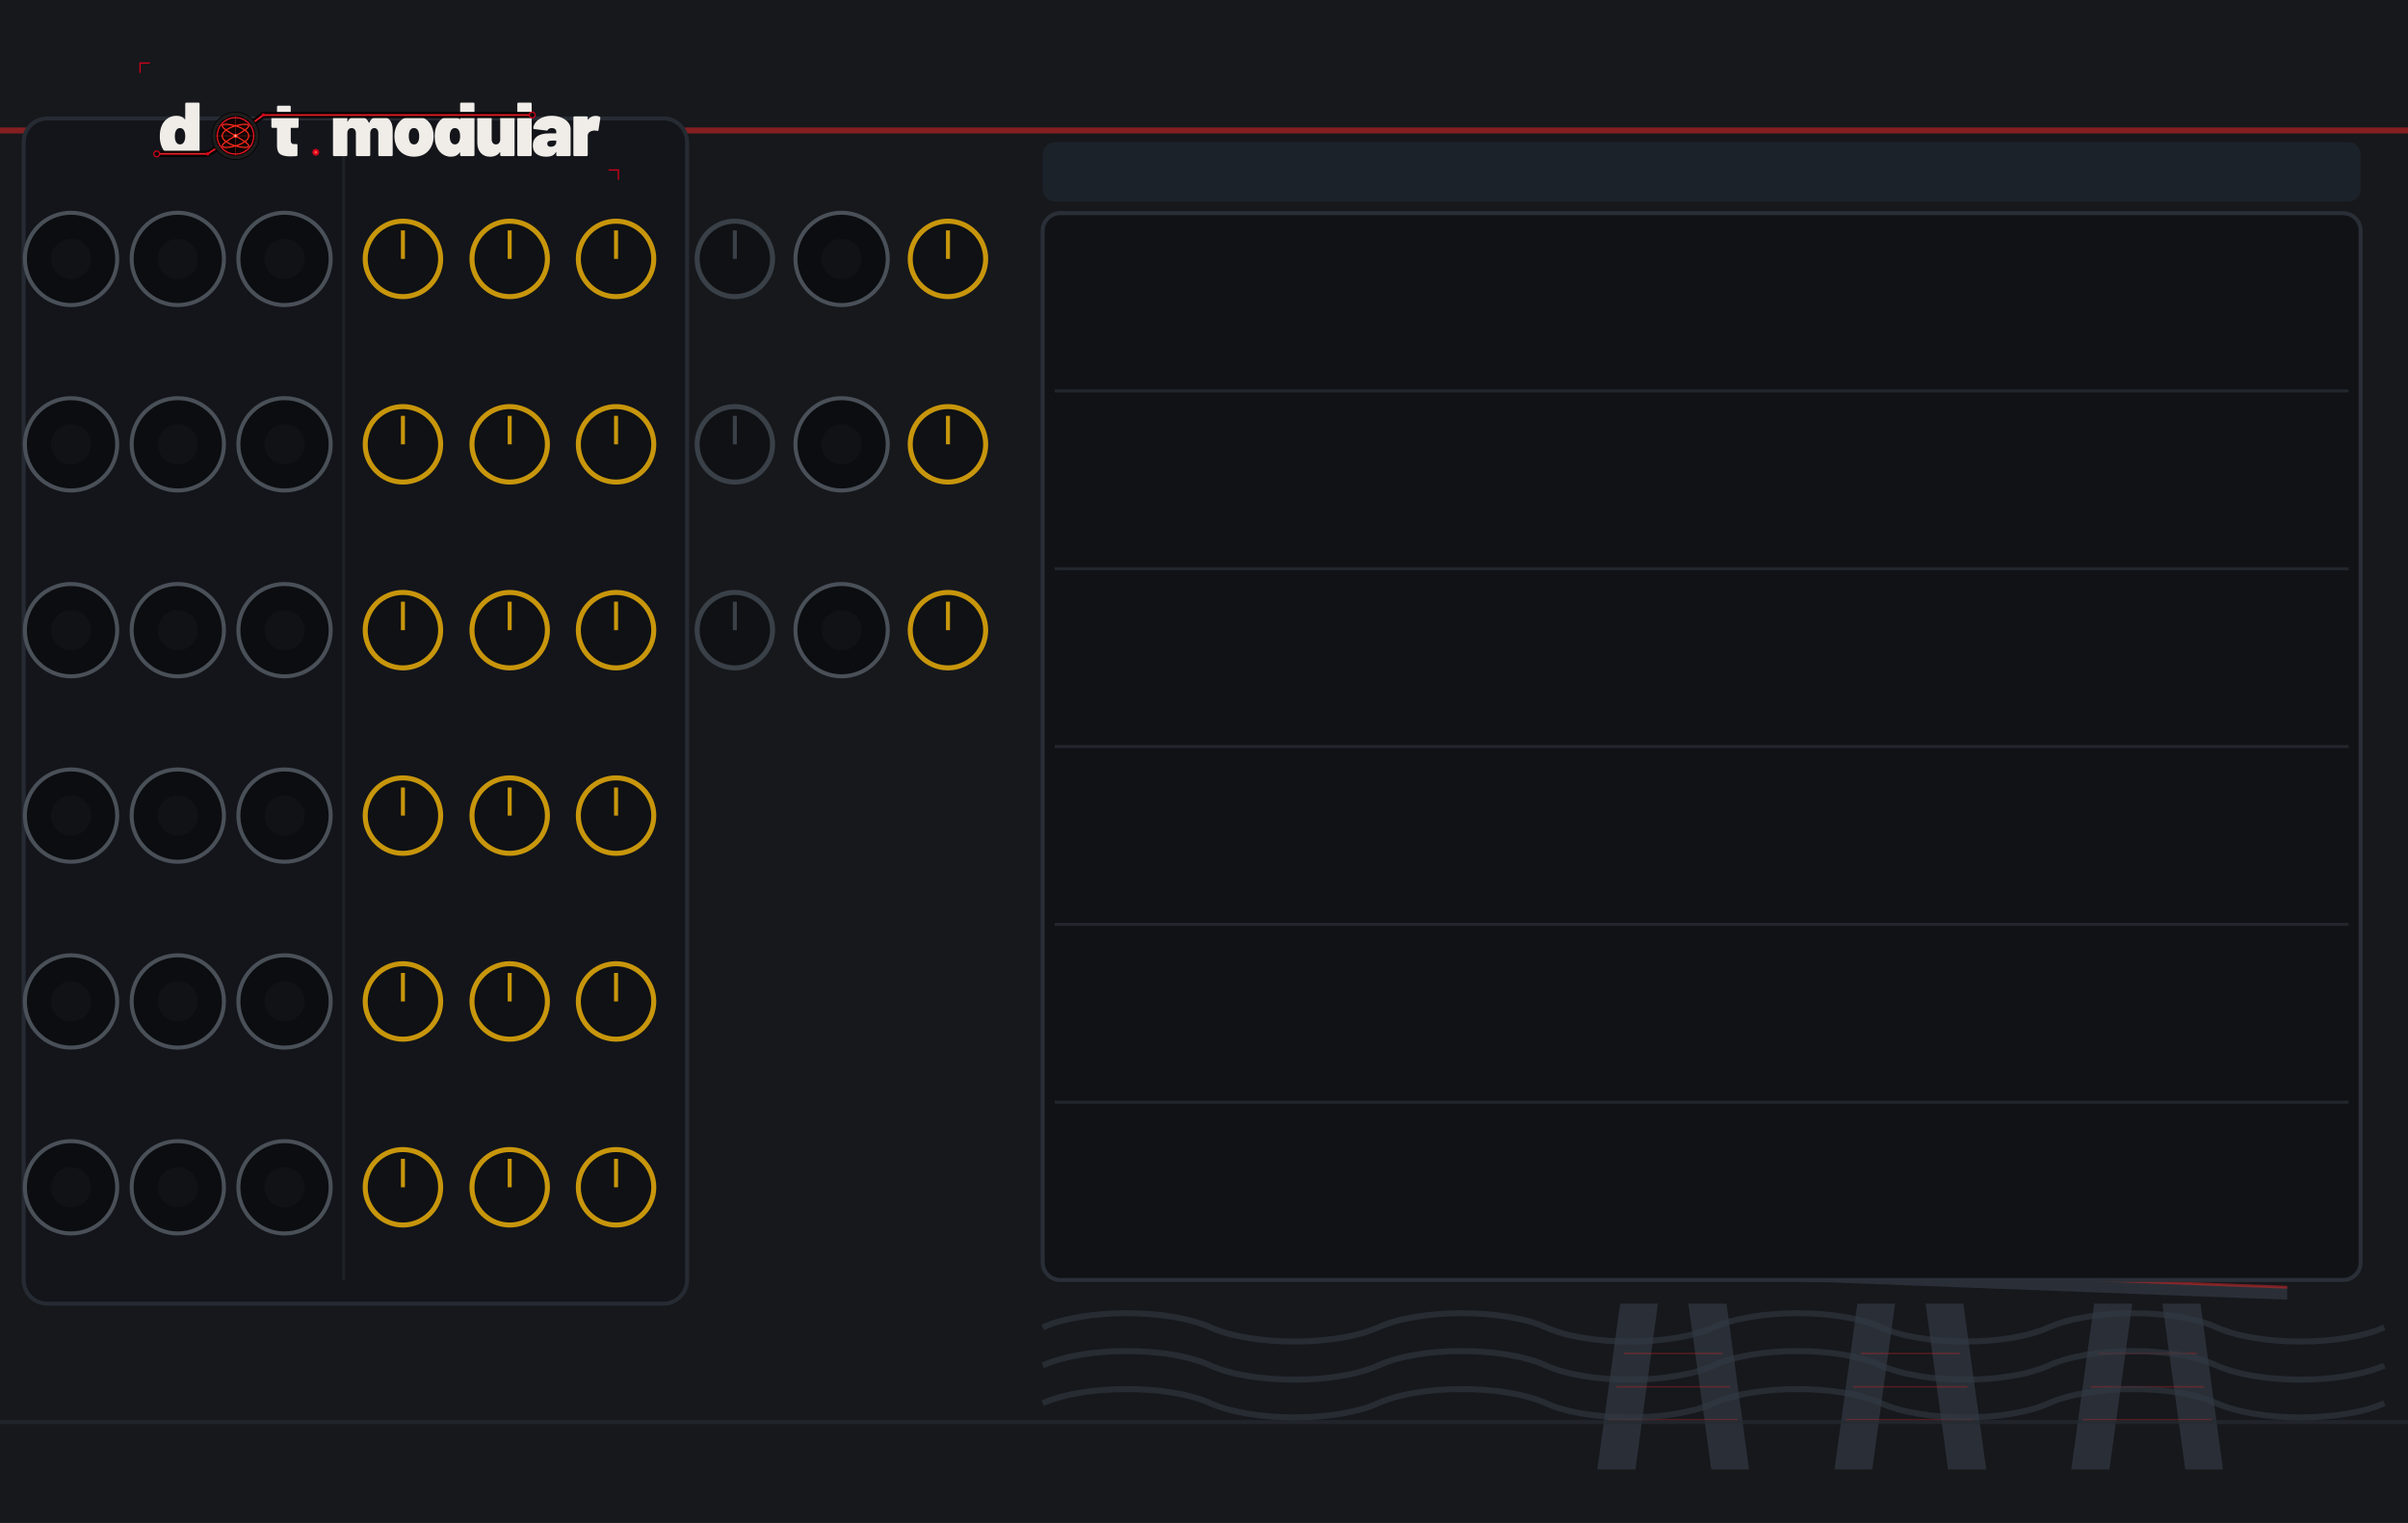
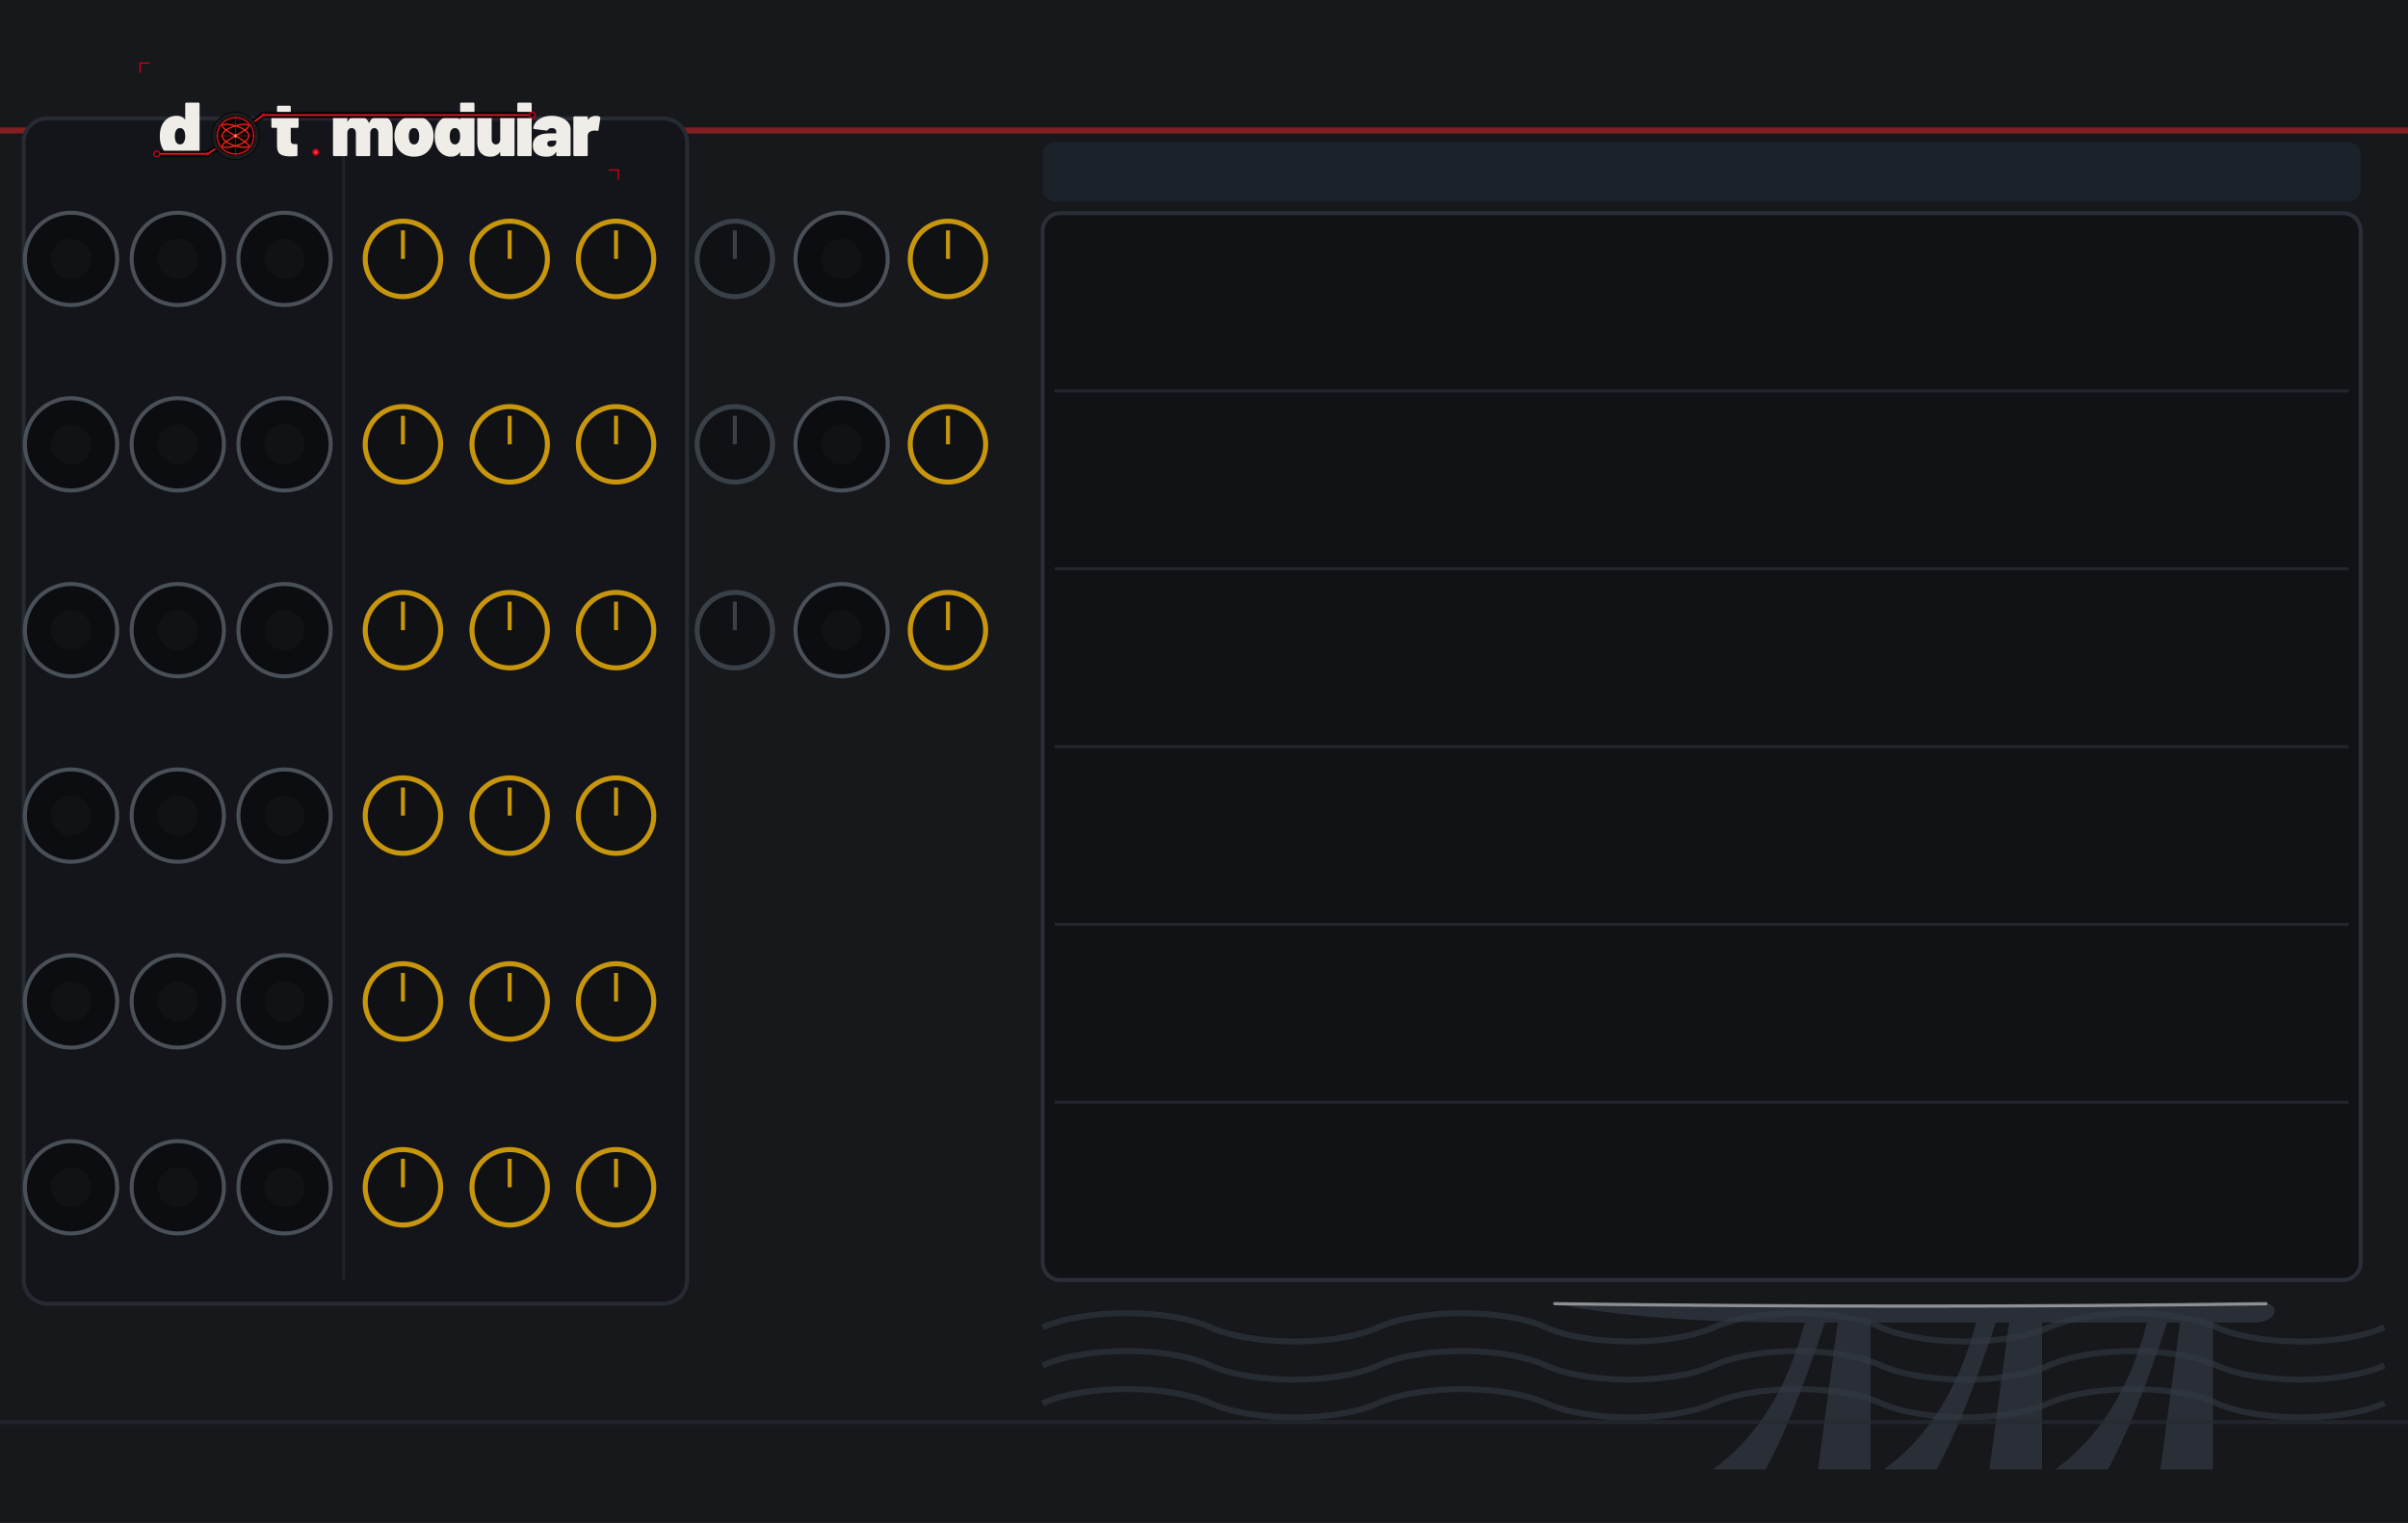
<svg xmlns="http://www.w3.org/2000/svg" width="600.0" height="379.43" viewBox="0 0 600.0 379.43">
  <g>
    <rect width="600.0" height="379.43" fill="#16181c" />
-     <polygon points="403.7,324.8 413.1,324.8 407.5,366.1 398.0,366.1" fill="#2e333c" fill-opacity="0.85" />
-     <polygon points="420.7,324.8 430.2,324.8 435.8,366.1 426.4,366.1" fill="#2e333c" fill-opacity="0.85" />
-     <line x1="404.6" y1="337.2" x2="429.2" y2="337.2" stroke="#dc2626" stroke-width="0.4" stroke-opacity="0.297" />
-     <line x1="402.8" y1="345.5" x2="431.1" y2="345.5" stroke="#dc2626" stroke-width="0.4" stroke-opacity="0.297" />
-     <line x1="400.9" y1="353.7" x2="433.0" y2="353.7" stroke="#dc2626" stroke-width="0.4" stroke-opacity="0.297" />
-     <polygon points="462.8,324.8 472.2,324.8 466.5,366.1 457.1,366.1" fill="#2e333c" fill-opacity="0.85" />
-     <polygon points="479.8,324.8 489.2,324.8 494.9,366.1 485.4,366.1" fill="#2e333c" fill-opacity="0.85" />
-     <line x1="463.7" y1="337.2" x2="488.3" y2="337.2" stroke="#dc2626" stroke-width="0.4" stroke-opacity="0.297" />
-     <line x1="461.8" y1="345.5" x2="490.2" y2="345.5" stroke="#dc2626" stroke-width="0.4" stroke-opacity="0.297" />
-     <line x1="459.9" y1="353.7" x2="492.0" y2="353.7" stroke="#dc2626" stroke-width="0.4" stroke-opacity="0.297" />
-     <polygon points="521.8,324.8 531.3,324.8 525.6,366.1 516.1,366.1" fill="#2e333c" fill-opacity="0.85" />
-     <polygon points="538.8,324.8 548.3,324.8 553.9,366.1 544.5,366.1" fill="#2e333c" fill-opacity="0.85" />
-     <line x1="522.8" y1="337.2" x2="547.3" y2="337.2" stroke="#dc2626" stroke-width="0.4" stroke-opacity="0.297" />
-     <line x1="520.9" y1="345.5" x2="549.2" y2="345.5" stroke="#dc2626" stroke-width="0.4" stroke-opacity="0.297" />
-     <line x1="519.0" y1="353.7" x2="551.1" y2="353.7" stroke="#dc2626" stroke-width="0.4" stroke-opacity="0.297" />
-     <polygon points="382.1,313.6 569.9,320.7 569.9,323.8 382.1,316.7" fill="#2e333c" fill-opacity="0.85" />
-     <line x1="382.1" y1="313.6 " x2="569.9" y2="320.7" stroke="#dc2626" stroke-width="0.7" stroke-opacity="0.510" />
+     <path d="M 426.8 366.1 Q 443.2 354.3 449.7 329.5 L 454.7 329.5 Q 446.5 354.3 439.9 366.1 Z" fill="#2e333c" fill-opacity="0.85" />
+     <path d="M 469.4 366.1 Q 485.8 354.3 492.4 329.5 L 497.3 329.5 Q 489.1 354.3 482.5 366.1 Z" fill="#2e333c" fill-opacity="0.85" />
+     <path d="M 512.1 366.1 Q 528.5 354.3 535.0 329.5 L 540.0 329.5 Q 531.8 354.3 525.2 366.1 Z" fill="#2e333c" fill-opacity="0.85" />
+     <polygon points="453.0,366.1 457.9,329.5 466.1,329.5 466.1,366.1" fill="#2e333c" fill-opacity="0.85" />
+     <polygon points="495.7,366.1 500.6,329.5 508.8,329.5 508.8,366.1" fill="#2e333c" fill-opacity="0.85" />
+     <polygon points="538.3,366.1 543.2,329.5 551.4,329.5 551.4,366.1" fill="#2e333c" fill-opacity="0.85" />
+     <path d="M 387.4 324.8 Q 477.6 326.0 564.6 324.8 C 567.9 324.8 567.9 329.5 561.3 329.5 L 449.7 329.5 Q 410.4 329.5 387.4 324.8 Z" fill="#2e333c" fill-opacity="0.85" />
+     <path d="M 387.4 324.8 Q 477.6 326.0 564.6 324.8" fill="none" stroke="#d8d8dc" stroke-width="0.8" stroke-opacity="0.595" stroke-linecap="round" />
    <path d="M 259.8 330.7 C 270.3 326.0 291.2 326.0 301.6 330.7 C 312.1 335.4 333.0 335.4 343.4 330.7 C 353.8 326.0 374.7 326.0 385.2 330.7 C 395.6 335.4 416.5 335.4 427.0 330.7 C 437.4 326.0 458.3 326.0 468.7 330.7 C 479.2 335.4 500.1 335.4 510.5 330.7 C 521.0 326.0 541.9 326.0 552.3 330.7 C 562.8 335.4 583.6 335.4 594.1 330.7 " fill="none" stroke="#333944" stroke-width="1.5" stroke-opacity="0.6" />
    <path d="M 259.8 340.2 C 270.3 335.4 291.2 335.4 301.6 340.2 C 312.1 344.9 333.0 344.9 343.4 340.2 C 353.8 335.4 374.7 335.4 385.2 340.2 C 395.6 344.9 416.5 344.9 427.0 340.2 C 437.4 335.4 458.3 335.4 468.7 340.2 C 479.2 344.9 500.1 344.9 510.5 340.2 C 521.0 335.4 541.9 335.4 552.3 340.2 C 562.8 344.9 583.6 344.9 594.1 340.2 " fill="none" stroke="#333944" stroke-width="1.5" stroke-opacity="0.6" />
    <path d="M 259.8 349.6 C 270.3 344.9 291.2 344.9 301.6 349.6 C 312.1 354.3 333.0 354.3 343.4 349.6 C 353.8 344.9 374.7 344.9 385.2 349.6 C 395.6 354.3 416.5 354.3 427.0 349.6 C 437.4 344.9 458.3 344.9 468.7 349.6 C 479.2 354.3 500.1 354.3 510.5 349.6 C 521.0 344.9 541.9 344.9 552.3 349.6 C 562.8 354.3 583.6 354.3 594.1 349.6 " fill="none" stroke="#333944" stroke-width="1.5" stroke-opacity="0.6" />
    <line x1="0" y1="32.5" x2="600.0" y2="32.5" stroke="#dc2626" stroke-width="1.5" stroke-opacity="0.55" />
    <line x1="0" y1="354.3" x2="600.0" y2="354.3" stroke="#262b33" stroke-width="1" stroke-opacity="0.7" />
    <rect x="5.9" y="29.5" width="165.3" height="295.3" rx="5.9" fill="#13151a" stroke="#262b33" stroke-width="1" />
    <line x1="85.6" y1="35.4" x2="85.6" y2="318.9" stroke="#262b33" stroke-width="0.75" stroke-opacity="0.6" />
    <rect x="259.8" y="35.4" width="328.4" height="14.8" rx="3.0" fill="#202833" fill-opacity="0.6" />
    <rect x="259.8" y="53.1" width="328.4" height="265.8" rx="4.4" fill="#101216" stroke="#2a2f37" stroke-width="1" />
    <line x1="262.8" y1="97.4" x2="585.2" y2="97.4" stroke="#2a2f37" stroke-width="0.75" stroke-opacity="0.7" />
    <line x1="262.8" y1="141.7" x2="585.2" y2="141.7" stroke="#2a2f37" stroke-width="0.75" stroke-opacity="0.7" />
    <line x1="262.8" y1="186.0" x2="585.2" y2="186.0" stroke="#2a2f37" stroke-width="0.75" stroke-opacity="0.7" />
    <line x1="262.8" y1="230.3" x2="585.2" y2="230.3" stroke="#2a2f37" stroke-width="0.75" stroke-opacity="0.7" />
    <line x1="262.8" y1="274.6" x2="585.2" y2="274.6" stroke="#2a2f37" stroke-width="0.75" stroke-opacity="0.7" />
  </g>
  <g>
    <g transform="translate(32.48,13.29) scale(0.17297)">
      <g transform="translate(40.00,148.00) scale(0.11,-0.11)">
        <path d="M370 700H528Q535 700 539.0 696.0Q543 692 543 685V15Q543 8 539.0 4.0Q535 0 528 0H370Q363 0 359.0 4.0Q355 8 355 15V45Q355 48 353.0 49.0Q351 50 349 47Q312 -8 233 -8Q166 -8 112.5 34.5Q59 77 37 150Q22 200 22 262Q22 334 44 390Q68 451 119.0 489.5Q170 528 241 528Q314 528 349 482Q351 480 353.0 480.5Q355 481 355 484V685Q355 692 359.0 696.0Q363 700 370 700ZM355 259Q355 307 339 336Q321 367 287 367Q251 367 234 334Q219 306 219 259Q219 214 234 186Q252 153 287 153Q322 153 340 187Q355 216 355 259Z" fill="#f0ede8" />
      </g>
      <g transform="translate(201.37,148.00) scale(0.11,-0.11)">
        <path d="M358 370H275Q270 370 270 365V208Q270 158 306 158H343Q350 158 354.0 154.0Q358 150 358 143V15Q358 1 343 -1Q304 -4 268 -4Q177 -4 134.0 24.0Q91 52 90 130V365Q90 370 85 370H31Q24 370 20.0 374.0Q16 378 16 385V505Q16 512 20.0 516.0Q24 520 31 520H85Q90 520 90 525V645Q90 652 94.0 656.0Q98 660 105 660H255Q262 660 266.0 656.0Q270 652 270 645V525Q270 520 275 520H358Q365 520 369.0 516.0Q373 512 373 505V385Q373 378 369.0 374.0Q365 370 358 370Z" fill="#f0ede8" />
      </g>
      <g transform="translate(288.27,148.00) scale(0.11,-0.11)">
        <path d="M815 341V15Q815 8 811.0 4.0Q807 0 800 0H642Q635 0 631.0 4.0Q627 8 627 15V300Q627 330 612.5 348.5Q598 367 575 367Q551 367 536.0 348.5Q521 330 521 300V15Q521 8 517.0 4.0Q513 0 506 0H348Q341 0 337.0 4.0Q333 8 333 15V300Q333 330 317.5 348.5Q302 367 277 367Q255 367 240.5 353.5Q226 340 222 317Q221 315 221 311V15Q221 8 217.0 4.0Q213 0 206 0H48Q41 0 37.0 4.0Q33 8 33 15V505Q33 512 37.0 516.0Q41 520 48 520H206Q213 520 217.0 516.0Q221 512 221 505V455Q221 451 223.0 451.0Q225 451 227 454Q265 528 355 528Q406 528 444.5 504.5Q483 481 503 437Q506 432 509 438Q529 483 564.5 505.5Q600 528 648 528Q727 528 771.0 479.0Q815 430 815 341Z" fill="#f0ede8" />
      </g>
      <g transform="translate(377.92,148.00) scale(0.11,-0.11)">
        <path d="M32 181Q22 217 22 261Q22 310 34 350Q58 433 122.5 480.5Q187 528 280 528Q373 528 436.5 480.5Q500 433 524 352Q536 310 536 263Q536 225 528 187Q507 97 441.5 44.5Q376 -8 279 -8Q184 -8 118.5 43.0Q53 94 32 181ZM343 217Q347 236 347 262Q347 285 342 308Q327 367 279 367Q229 367 216 308Q211 291 211 262Q211 236 215 217Q230 153 279 153Q305 153 321.0 170.5Q337 188 343 217Z" fill="#f0ede8" />
      </g>
      <g transform="translate(436.00,148.00) scale(0.11,-0.11)">
        <path d="M370 700H528Q535 700 539.0 696.0Q543 692 543 685V15Q543 8 539.0 4.0Q535 0 528 0H370Q363 0 359.0 4.0Q355 8 355 15V45Q355 48 353.0 49.0Q351 50 349 47Q312 -8 233 -8Q166 -8 112.5 34.5Q59 77 37 150Q22 200 22 262Q22 334 44 390Q68 451 119.0 489.5Q170 528 241 528Q314 528 349 482Q351 480 353.0 480.5Q355 481 355 484V685Q355 692 359.0 696.0Q363 700 370 700ZM355 259Q355 307 339 336Q321 367 287 367Q251 367 234 334Q219 306 219 259Q219 214 234 186Q252 153 287 153Q322 153 340 187Q355 216 355 259Z" fill="#f0ede8" />
      </g>
      <g transform="translate(496.39,148.00) scale(0.11,-0.11)">
        <path d="M346 520H504Q511 520 515.0 516.0Q519 512 519 505V15Q519 8 515.0 4.0Q511 0 504 0H346Q339 0 335.0 4.0Q331 8 331 15V48Q331 51 329.0 52.0Q327 53 325 50Q284 -8 197 -8Q121 -8 76.0 41.5Q31 91 31 179V505Q31 512 35.0 516.0Q39 520 46 520H204Q211 520 215.0 516.0Q219 512 219 505V220Q219 190 234.5 171.5Q250 153 275 153Q297 153 311.5 166.5Q326 180 330 203Q331 205 331 209V505Q331 512 335.0 516.0Q339 520 346 520Z" fill="#f0ede8" />
      </g>
      <g transform="translate(553.81,148.00) scale(0.11,-0.11)">
        <path d="M33 15V685Q33 692 37.0 696.0Q41 700 48 700H206Q213 700 217.0 696.0Q221 692 221 685V15Q221 8 217.0 4.0Q213 0 206 0H48Q41 0 37.0 4.0Q33 8 33 15Z" fill="#f0ede8" />
      </g>
      <g transform="translate(578.45,148.00) scale(0.11,-0.11)">
        <path d="M507 355V15Q507 8 503.0 4.0Q499 0 492 0H334Q327 0 323.0 4.0Q319 8 319 15V50Q319 54 317.5 54.5Q316 55 314 52Q297 21 267.0 6.5Q237 -8 188 -8Q106 -8 59.0 29.5Q12 67 12 139Q12 215 65.5 256.0Q119 297 221 297H314Q319 297 319 302V320Q319 341 303.5 354.0Q288 367 262 367Q244 367 230.0 361.0Q216 355 210 345Q206 338 202.5 335.5Q199 333 193 334L32 354Q18 356 18 366Q22 411 54.0 448.0Q86 485 139.5 506.5Q193 528 259 528Q327 528 384.0 505.0Q441 482 474.0 442.0Q507 402 507 355ZM319 185V198Q319 203 314 203H264Q201 203 201 162Q201 144 212.5 133.0Q224 122 246 122Q278 122 298.5 139.0Q319 156 319 185Z" fill="#f0ede8" />
      </g>
      <g transform="translate(634.55,148.00) scale(0.11,-0.11)">
        <path d="M379 514Q388 509 386 495L362 341Q361 333 356.5 331.0Q352 329 344 331Q326 335 312 335Q297 335 284 332Q258 327 239.5 310.5Q221 294 221 266V15Q221 8 217.0 4.0Q213 0 206 0H48Q41 0 37.0 4.0Q33 8 33 15V505Q33 512 37.0 516.0Q41 520 48 520H206Q213 520 217.0 516.0Q221 512 221 505V481Q221 478 223.0 477.0Q225 476 226 478Q264 527 325 527Q359 527 379 514Z" fill="#f0ede8" />
      </g>
      <path d="M 38.0,144.8 L 111.3,144.8 L 151.4,118.8 L 191.6,88.8 L 578.9,88.8" fill="none" stroke="#070707" stroke-width="9.0" stroke-linecap="round" stroke-linejoin="round" />
      <path d="M 38.0,144.8 L 111.3,144.8 L 151.4,118.8 L 191.6,88.8 L 578.9,88.8" fill="none" stroke="#d4001a" stroke-width="2.60" stroke-linecap="round" stroke-linejoin="round" />
      <path d="M 38.0,144.8 L 111.3,144.8 L 151.4,118.8 L 191.6,88.8 L 578.9,88.8" fill="none" stroke="#ff5533" stroke-width="0.88" stroke-linecap="round" stroke-linejoin="round" opacity="0.7" />
      <circle cx="38.0" cy="144.8" r="4.2" fill="#0d0d0d" stroke="#d4001a" stroke-width="1.76" />
      <circle cx="578.9" cy="88.8" r="4.2" fill="#0d0d0d" stroke="#d4001a" stroke-width="1.76" />
      <circle cx="111.3" cy="144.8" r="2.4" fill="#d4001a" />
      <circle cx="191.6" cy="88.8" r="2.4" fill="#d4001a" />
      <g transform="translate(151.430,118.850)">
        <circle r="34.100" fill="#1c1c1c" stroke="#000000" stroke-width="1.023" />
        <circle r="28.644" fill="#0a0202" />
        <g stroke="#a83020" stroke-width="0.682" opacity="0.9">
          <line x1="-28.644" y1="0" x2="28.644" y2="0" />
          <line x1="0" y1="-28.644" x2="0" y2="28.644" />
        </g>
        <g stroke="#7a2018" stroke-width="0.443" opacity="0.6">
          <line x1="-28.644" y1="-14.322" x2="28.644" y2="-14.322" />
          <line x1="-14.322" y1="-28.644" x2="-14.322" y2="28.644" />
          <line x1="-28.644" y1="14.322" x2="28.644" y2="14.322" />
          <line x1="14.322" y1="-28.644" x2="14.322" y2="28.644" />
        </g>
        <path d="M 19.10,0.00 L 19.01,1.05 L 18.76,2.09 L 18.34,3.13 L 17.76,4.16 L 17.01,5.16 L 16.12,6.15 L 15.09,7.11 L 13.92,8.05 L 12.63,8.95 L 11.22,9.82 L 9.72,10.65 L 8.13,11.44 L 6.47,12.18 L 4.75,12.87 L 2.99,13.52 L 1.20,14.11 L -0.60,14.64 L -2.39,15.12 L -4.17,15.54 L -5.90,15.89 L -7.58,16.18 L -9.20,16.41 L -10.73,16.58 L -12.17,16.68 L -13.50,16.71 L -14.71,16.68 L -15.79,16.58 L -16.73,16.41 L -17.53,16.18 L -18.16,15.89 L -18.64,15.54 L -18.95,15.12 L -19.09,14.64 L -19.06,14.11 L -18.86,13.52 L -18.50,12.87 L -17.97,12.18 L -17.28,11.44 L -16.44,10.65 L -15.45,9.82 L -14.32,8.95 L -13.07,8.05 L -11.70,7.11 L -10.23,6.15 L -8.67,5.16 L -7.03,4.16 L -5.33,3.13 L -3.58,2.09 L -1.80,1.05 L -0.00,0.00 L 1.80,-1.05 L 3.58,-2.09 L 5.33,-3.13 L 7.03,-4.16 L 8.67,-5.16 L 10.23,-6.15 L 11.70,-7.11 L 13.07,-8.05 L 14.32,-8.95 L 15.45,-9.82 L 16.44,-10.65 L 17.28,-11.44 L 17.97,-12.18 L 18.50,-12.87 L 18.86,-13.52 L 19.06,-14.11 L 19.09,-14.64 L 18.95,-15.12 L 18.64,-15.54 L 18.16,-15.89 L 17.53,-16.18 L 16.73,-16.41 L 15.79,-16.58 L 14.71,-16.68 L 13.50,-16.71 L 12.17,-16.68 L 10.73,-16.58 L 9.20,-16.41 L 7.58,-16.18 L 5.90,-15.89 L 4.17,-15.54 L 2.39,-15.12 L 0.60,-14.64 L -1.20,-14.11 L -2.99,-13.52 L -4.75,-12.87 L -6.47,-12.18 L -8.13,-11.44 L -9.72,-10.65 L -11.22,-9.82 L -12.63,-8.95 L -13.92,-8.05 L -15.09,-7.11 L -16.12,-6.15 L -17.01,-5.16 L -17.76,-4.16 L -18.34,-3.13 L -18.76,-2.09 L -19.01,-1.05 L -19.10,-0.00 L -19.01,1.05 L -18.76,2.09 L -18.34,3.13 L -17.76,4.16 L -17.01,5.16 L -16.12,6.15 L -15.09,7.11 L -13.92,8.05 L -12.63,8.95 L -11.22,9.82 L -9.72,10.65 L -8.13,11.44 L -6.47,12.18 L -4.75,12.87 L -2.99,13.52 L -1.20,14.11 L 0.60,14.64 L 2.39,15.12 L 4.17,15.54 L 5.90,15.89 L 7.58,16.18 L 9.20,16.41 L 10.73,16.58 L 12.17,16.68 L 13.50,16.71 L 14.71,16.68 L 15.79,16.58 L 16.73,16.41 L 17.53,16.18 L 18.16,15.89 L 18.64,15.54 L 18.95,15.12 L 19.09,14.64 L 19.06,14.11 L 18.86,13.52 L 18.50,12.87 L 17.97,12.18 L 17.28,11.44 L 16.44,10.65 L 15.45,9.82 L 14.32,8.95 L 13.07,8.05 L 11.70,7.11 L 10.23,6.15 L 8.67,5.16 L 7.03,4.16 L 5.33,3.13 L 3.58,2.09 L 1.80,1.05 L 0.00,0.00 L -1.80,-1.05 L -3.58,-2.09 L -5.33,-3.13 L -7.03,-4.16 L -8.67,-5.16 L -10.23,-6.15 L -11.70,-7.11 L -13.07,-8.05 L -14.32,-8.95 L -15.45,-9.82 L -16.44,-10.65 L -17.28,-11.44 L -17.97,-12.18 L -18.50,-12.87 L -18.86,-13.52 L -19.06,-14.11 L -19.09,-14.64 L -18.95,-15.12 L -18.64,-15.54 L -18.16,-15.89 L -17.53,-16.18 L -16.73,-16.41 L -15.79,-16.58 L -14.71,-16.68 L -13.50,-16.71 L -12.17,-16.68 L -10.73,-16.58 L -9.20,-16.41 L -7.58,-16.18 L -5.90,-15.89 L -4.17,-15.54 L -2.39,-15.12 L -0.60,-14.64 L 1.20,-14.11 L 2.99,-13.52 L 4.75,-12.87 L 6.47,-12.18 L 8.13,-11.44 L 9.72,-10.65 L 11.22,-9.82 L 12.63,-8.95 L 13.92,-8.05 L 15.09,-7.11 L 16.12,-6.15 L 17.01,-5.16 L 17.76,-4.16 L 18.34,-3.13 L 18.76,-2.09 L 19.01,-1.05 L 19.10,-0.00 Z" fill="none" stroke="#ff2a1a" stroke-width="1.705" stroke-linejoin="round" />
        <circle r="26.257" fill="none" stroke="#d4001a" stroke-width="1.876" />
        <circle r="26.257" fill="none" stroke="#ff5533" stroke-width="0.614" opacity="0.7" />
        <circle r="2.899" fill="#ff3322" />
        <circle r="1.364" fill="#ffccbb" />
      </g>
      <circle cx="267.1" cy="142.5" r="5.0" fill="#d4001a" />
      <circle cx="267.1" cy="142.5" r="2.0" fill="#ff5544" />
      <polyline points="14,28 14,14 28,14" fill="none" stroke="#d4001a" stroke-width="1.8" />
      <polyline points="703,182 703,168 689,168" fill="none" stroke="#d4001a" stroke-width="1.8" />
    </g>
  </g>
  <g>
    <circle cx="17.7" cy="64.5" r="11.5" fill="#0b0d10" stroke="#4a5058" stroke-width="1" />
    <circle cx="17.7" cy="64.5" r="5.0" fill="#101216" />
    <circle cx="44.3" cy="64.5" r="11.5" fill="#0b0d10" stroke="#4a5058" stroke-width="1" />
    <circle cx="44.3" cy="64.5" r="5.0" fill="#101216" />
    <circle cx="70.9" cy="64.5" r="11.5" fill="#0b0d10" stroke="#4a5058" stroke-width="1" />
    <circle cx="70.9" cy="64.5" r="5.0" fill="#101216" />
    <circle cx="100.4" cy="64.5" r="9.4" fill="#0f1114" stroke="#c8960c" stroke-width="1.25" />
    <line x1="100.4" y1="64.5" x2="100.4" y2="57.4" stroke="#c8960c" stroke-width="1" />
    <circle cx="127.0" cy="64.5" r="9.4" fill="#0f1114" stroke="#c8960c" stroke-width="1.25" />
    <line x1="127.0" y1="64.5" x2="127.0" y2="57.4" stroke="#c8960c" stroke-width="1" />
    <circle cx="153.5" cy="64.5" r="9.4" fill="#0f1114" stroke="#c8960c" stroke-width="1.25" />
    <line x1="153.5" y1="64.5" x2="153.5" y2="57.4" stroke="#c8960c" stroke-width="1" />
    <circle cx="17.7" cy="110.7" r="11.5" fill="#0b0d10" stroke="#4a5058" stroke-width="1" />
    <circle cx="17.7" cy="110.7" r="5.0" fill="#101216" />
    <circle cx="44.3" cy="110.7" r="11.5" fill="#0b0d10" stroke="#4a5058" stroke-width="1" />
    <circle cx="44.3" cy="110.7" r="5.0" fill="#101216" />
    <circle cx="70.9" cy="110.7" r="11.5" fill="#0b0d10" stroke="#4a5058" stroke-width="1" />
    <circle cx="70.9" cy="110.7" r="5.0" fill="#101216" />
    <circle cx="100.4" cy="110.7" r="9.4" fill="#0f1114" stroke="#c8960c" stroke-width="1.25" />
    <line x1="100.4" y1="110.7" x2="100.4" y2="103.6" stroke="#c8960c" stroke-width="1" />
    <circle cx="127.0" cy="110.7" r="9.4" fill="#0f1114" stroke="#c8960c" stroke-width="1.25" />
    <line x1="127.0" y1="110.7" x2="127.0" y2="103.6" stroke="#c8960c" stroke-width="1" />
    <circle cx="153.5" cy="110.7" r="9.4" fill="#0f1114" stroke="#c8960c" stroke-width="1.25" />
    <line x1="153.5" y1="110.7" x2="153.5" y2="103.6" stroke="#c8960c" stroke-width="1" />
    <circle cx="17.7" cy="157.0" r="11.5" fill="#0b0d10" stroke="#4a5058" stroke-width="1" />
    <circle cx="17.7" cy="157.0" r="5.0" fill="#101216" />
    <circle cx="44.3" cy="157.0" r="11.5" fill="#0b0d10" stroke="#4a5058" stroke-width="1" />
    <circle cx="44.3" cy="157.0" r="5.0" fill="#101216" />
    <circle cx="70.9" cy="157.0" r="11.5" fill="#0b0d10" stroke="#4a5058" stroke-width="1" />
    <circle cx="70.9" cy="157.0" r="5.0" fill="#101216" />
    <circle cx="100.4" cy="157.0" r="9.4" fill="#0f1114" stroke="#c8960c" stroke-width="1.25" />
    <line x1="100.4" y1="157.0" x2="100.4" y2="149.9" stroke="#c8960c" stroke-width="1" />
    <circle cx="127.0" cy="157.0" r="9.4" fill="#0f1114" stroke="#c8960c" stroke-width="1.25" />
    <line x1="127.0" y1="157.0" x2="127.0" y2="149.9" stroke="#c8960c" stroke-width="1" />
    <circle cx="153.5" cy="157.0" r="9.4" fill="#0f1114" stroke="#c8960c" stroke-width="1.25" />
    <line x1="153.5" y1="157.0" x2="153.5" y2="149.9" stroke="#c8960c" stroke-width="1" />
    <circle cx="17.7" cy="203.2" r="11.5" fill="#0b0d10" stroke="#4a5058" stroke-width="1" />
    <circle cx="17.7" cy="203.2" r="5.0" fill="#101216" />
    <circle cx="44.3" cy="203.2" r="11.5" fill="#0b0d10" stroke="#4a5058" stroke-width="1" />
    <circle cx="44.3" cy="203.2" r="5.0" fill="#101216" />
    <circle cx="70.9" cy="203.2" r="11.5" fill="#0b0d10" stroke="#4a5058" stroke-width="1" />
    <circle cx="70.9" cy="203.2" r="5.0" fill="#101216" />
    <circle cx="100.4" cy="203.2" r="9.4" fill="#0f1114" stroke="#c8960c" stroke-width="1.25" />
    <line x1="100.4" y1="203.2" x2="100.4" y2="196.2" stroke="#c8960c" stroke-width="1" />
    <circle cx="127.0" cy="203.2" r="9.4" fill="#0f1114" stroke="#c8960c" stroke-width="1.25" />
    <line x1="127.0" y1="203.2" x2="127.0" y2="196.2" stroke="#c8960c" stroke-width="1" />
    <circle cx="153.5" cy="203.2" r="9.4" fill="#0f1114" stroke="#c8960c" stroke-width="1.25" />
    <line x1="153.5" y1="203.2" x2="153.5" y2="196.2" stroke="#c8960c" stroke-width="1" />
    <circle cx="17.7" cy="249.5" r="11.5" fill="#0b0d10" stroke="#4a5058" stroke-width="1" />
    <circle cx="17.7" cy="249.5" r="5.0" fill="#101216" />
    <circle cx="44.3" cy="249.5" r="11.5" fill="#0b0d10" stroke="#4a5058" stroke-width="1" />
    <circle cx="44.3" cy="249.5" r="5.0" fill="#101216" />
    <circle cx="70.9" cy="249.5" r="11.5" fill="#0b0d10" stroke="#4a5058" stroke-width="1" />
    <circle cx="70.9" cy="249.5" r="5.0" fill="#101216" />
    <circle cx="100.4" cy="249.5" r="9.4" fill="#0f1114" stroke="#c8960c" stroke-width="1.25" />
    <line x1="100.4" y1="249.5" x2="100.4" y2="242.4" stroke="#c8960c" stroke-width="1" />
    <circle cx="127.0" cy="249.5" r="9.4" fill="#0f1114" stroke="#c8960c" stroke-width="1.25" />
    <line x1="127.0" y1="249.5" x2="127.0" y2="242.4" stroke="#c8960c" stroke-width="1" />
    <circle cx="153.5" cy="249.5" r="9.4" fill="#0f1114" stroke="#c8960c" stroke-width="1.25" />
    <line x1="153.5" y1="249.5" x2="153.5" y2="242.4" stroke="#c8960c" stroke-width="1" />
    <circle cx="17.7" cy="295.8" r="11.5" fill="#0b0d10" stroke="#4a5058" stroke-width="1" />
    <circle cx="17.7" cy="295.8" r="5.0" fill="#101216" />
    <circle cx="44.3" cy="295.8" r="11.5" fill="#0b0d10" stroke="#4a5058" stroke-width="1" />
    <circle cx="44.3" cy="295.8" r="5.0" fill="#101216" />
    <circle cx="70.9" cy="295.8" r="11.5" fill="#0b0d10" stroke="#4a5058" stroke-width="1" />
    <circle cx="70.9" cy="295.8" r="5.0" fill="#101216" />
    <circle cx="100.4" cy="295.8" r="9.4" fill="#0f1114" stroke="#c8960c" stroke-width="1.25" />
    <line x1="100.4" y1="295.8" x2="100.4" y2="288.7" stroke="#c8960c" stroke-width="1" />
    <circle cx="127.0" cy="295.8" r="9.4" fill="#0f1114" stroke="#c8960c" stroke-width="1.25" />
    <line x1="127.0" y1="295.8" x2="127.0" y2="288.7" stroke="#c8960c" stroke-width="1" />
    <circle cx="153.5" cy="295.8" r="9.4" fill="#0f1114" stroke="#c8960c" stroke-width="1.25" />
    <line x1="153.5" y1="295.8" x2="153.5" y2="288.7" stroke="#c8960c" stroke-width="1" />
    <circle cx="183.1" cy="64.5" r="9.4" fill="#0f1114" stroke="#3a4048" stroke-width="1.25" />
    <line x1="183.1" y1="64.5" x2="183.1" y2="57.4" stroke="#3a4048" stroke-width="1" />
    <circle cx="209.7" cy="64.5" r="11.5" fill="#0b0d10" stroke="#4a5058" stroke-width="1" />
    <circle cx="209.7" cy="64.5" r="5.0" fill="#101216" />
    <circle cx="236.2" cy="64.5" r="9.4" fill="#0f1114" stroke="#c8960c" stroke-width="1.25" />
    <line x1="236.2" y1="64.5" x2="236.2" y2="57.4" stroke="#c8960c" stroke-width="1" />
    <circle cx="183.1" cy="110.7" r="9.4" fill="#0f1114" stroke="#3a4048" stroke-width="1.25" />
    <line x1="183.1" y1="110.7" x2="183.1" y2="103.6" stroke="#3a4048" stroke-width="1" />
    <circle cx="209.7" cy="110.7" r="11.5" fill="#0b0d10" stroke="#4a5058" stroke-width="1" />
    <circle cx="209.7" cy="110.7" r="5.0" fill="#101216" />
    <circle cx="236.2" cy="110.7" r="9.4" fill="#0f1114" stroke="#c8960c" stroke-width="1.25" />
    <line x1="236.2" y1="110.7" x2="236.2" y2="103.6" stroke="#c8960c" stroke-width="1" />
    <circle cx="183.1" cy="157.0" r="9.4" fill="#0f1114" stroke="#3a4048" stroke-width="1.25" />
    <line x1="183.1" y1="157.0" x2="183.1" y2="149.9" stroke="#3a4048" stroke-width="1" />
    <circle cx="209.7" cy="157.0" r="11.5" fill="#0b0d10" stroke="#4a5058" stroke-width="1" />
    <circle cx="209.7" cy="157.0" r="5.0" fill="#101216" />
    <circle cx="236.2" cy="157.0" r="9.4" fill="#0f1114" stroke="#c8960c" stroke-width="1.25" />
    <line x1="236.2" y1="157.0" x2="236.2" y2="149.9" stroke="#c8960c" stroke-width="1" />
  </g>
</svg>
